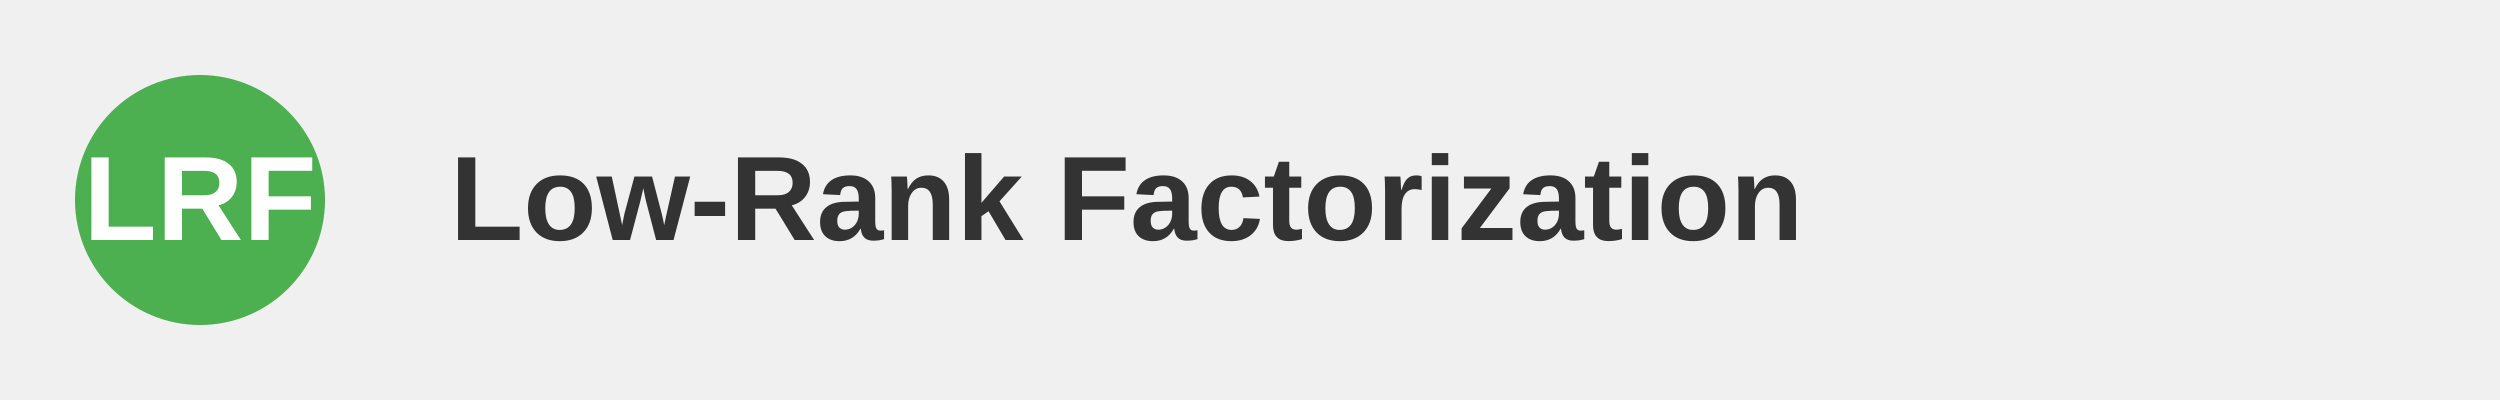
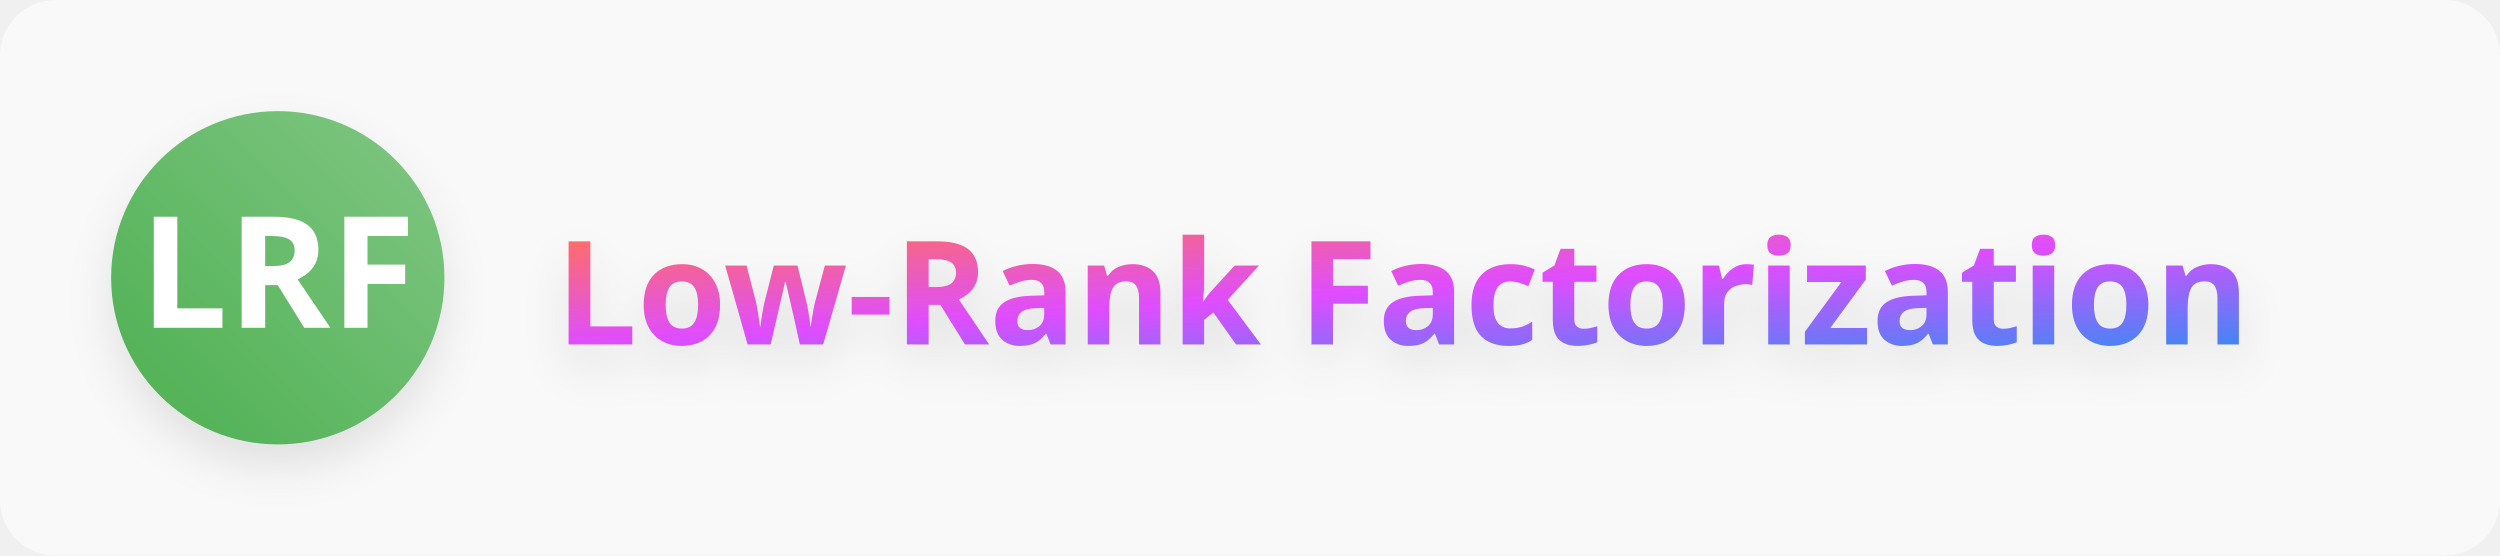
- <svg xmlns="http://www.w3.org/2000/svg" width="500" height="80">
-   <rect width="300" height="80" fill="none" />
-   <circle cx="40" cy="40" r="25" fill="#4CAF50" />
-   <text x="40" y="48" font-family="Arial, sans-serif" font-size="24" font-weight="bold" fill="white" text-anchor="middle">LRF</text>
-   <text x="90" y="48" font-family="Arial, sans-serif" font-size="24" font-weight="bold" fill="#333">Low-Rank Factorization</text>
+ <svg xmlns="http://www.w3.org/2000/svg" width="450" height="100">
+   <rect x="0" y="0" width="450" height="100" rx="10" ry="10" fill="#f9f9f9" />
+   <filter id="shadow" x="-20%" y="-20%" width="140%" height="140%">
+     <feDropShadow dx="0" dy="4" stdDeviation="4" flood-color="rgba(0,0,0,0.1)" />
+   </filter>
+   <g filter="url(#shadow)">
+     <circle cx="50" cy="50" r="30" fill="url(#icon-gradient)" />
+     <text x="50" y="59" font-family="'Segoe UI', Tahoma, Geneva, Verdana, sans-serif" font-size="28" font-weight="bold" fill="white" text-anchor="middle">LRF</text>
+     <text x="100" y="62" font-family="'Segoe UI', Tahoma, Geneva, Verdana, sans-serif" font-size="26" font-weight="bold" fill="url(#text-gradient)" text-anchor="start" text-shadow="1px 1px 2px rgba(0,0,0,0.1)">Low-Rank Factorization</text>
+   </g>
+   <defs>
+     <linearGradient id="icon-gradient" x1="0" y1="1" x2="1" y2="0">
+       <stop offset="0%" stop-color="#4CAF50" />
+       <stop offset="100%" stop-color="#81C784" />
+     </linearGradient>
+     <linearGradient id="text-gradient" x1="0" y1="0" x2="1" y2="1">
+       <stop offset="0%" stop-color="#ff6f61" />
+       <stop offset="50%" stop-color="#de4dff" />
+       <stop offset="100%" stop-color="#4286f4" />
+     </linearGradient>
+   </defs>
</svg>
